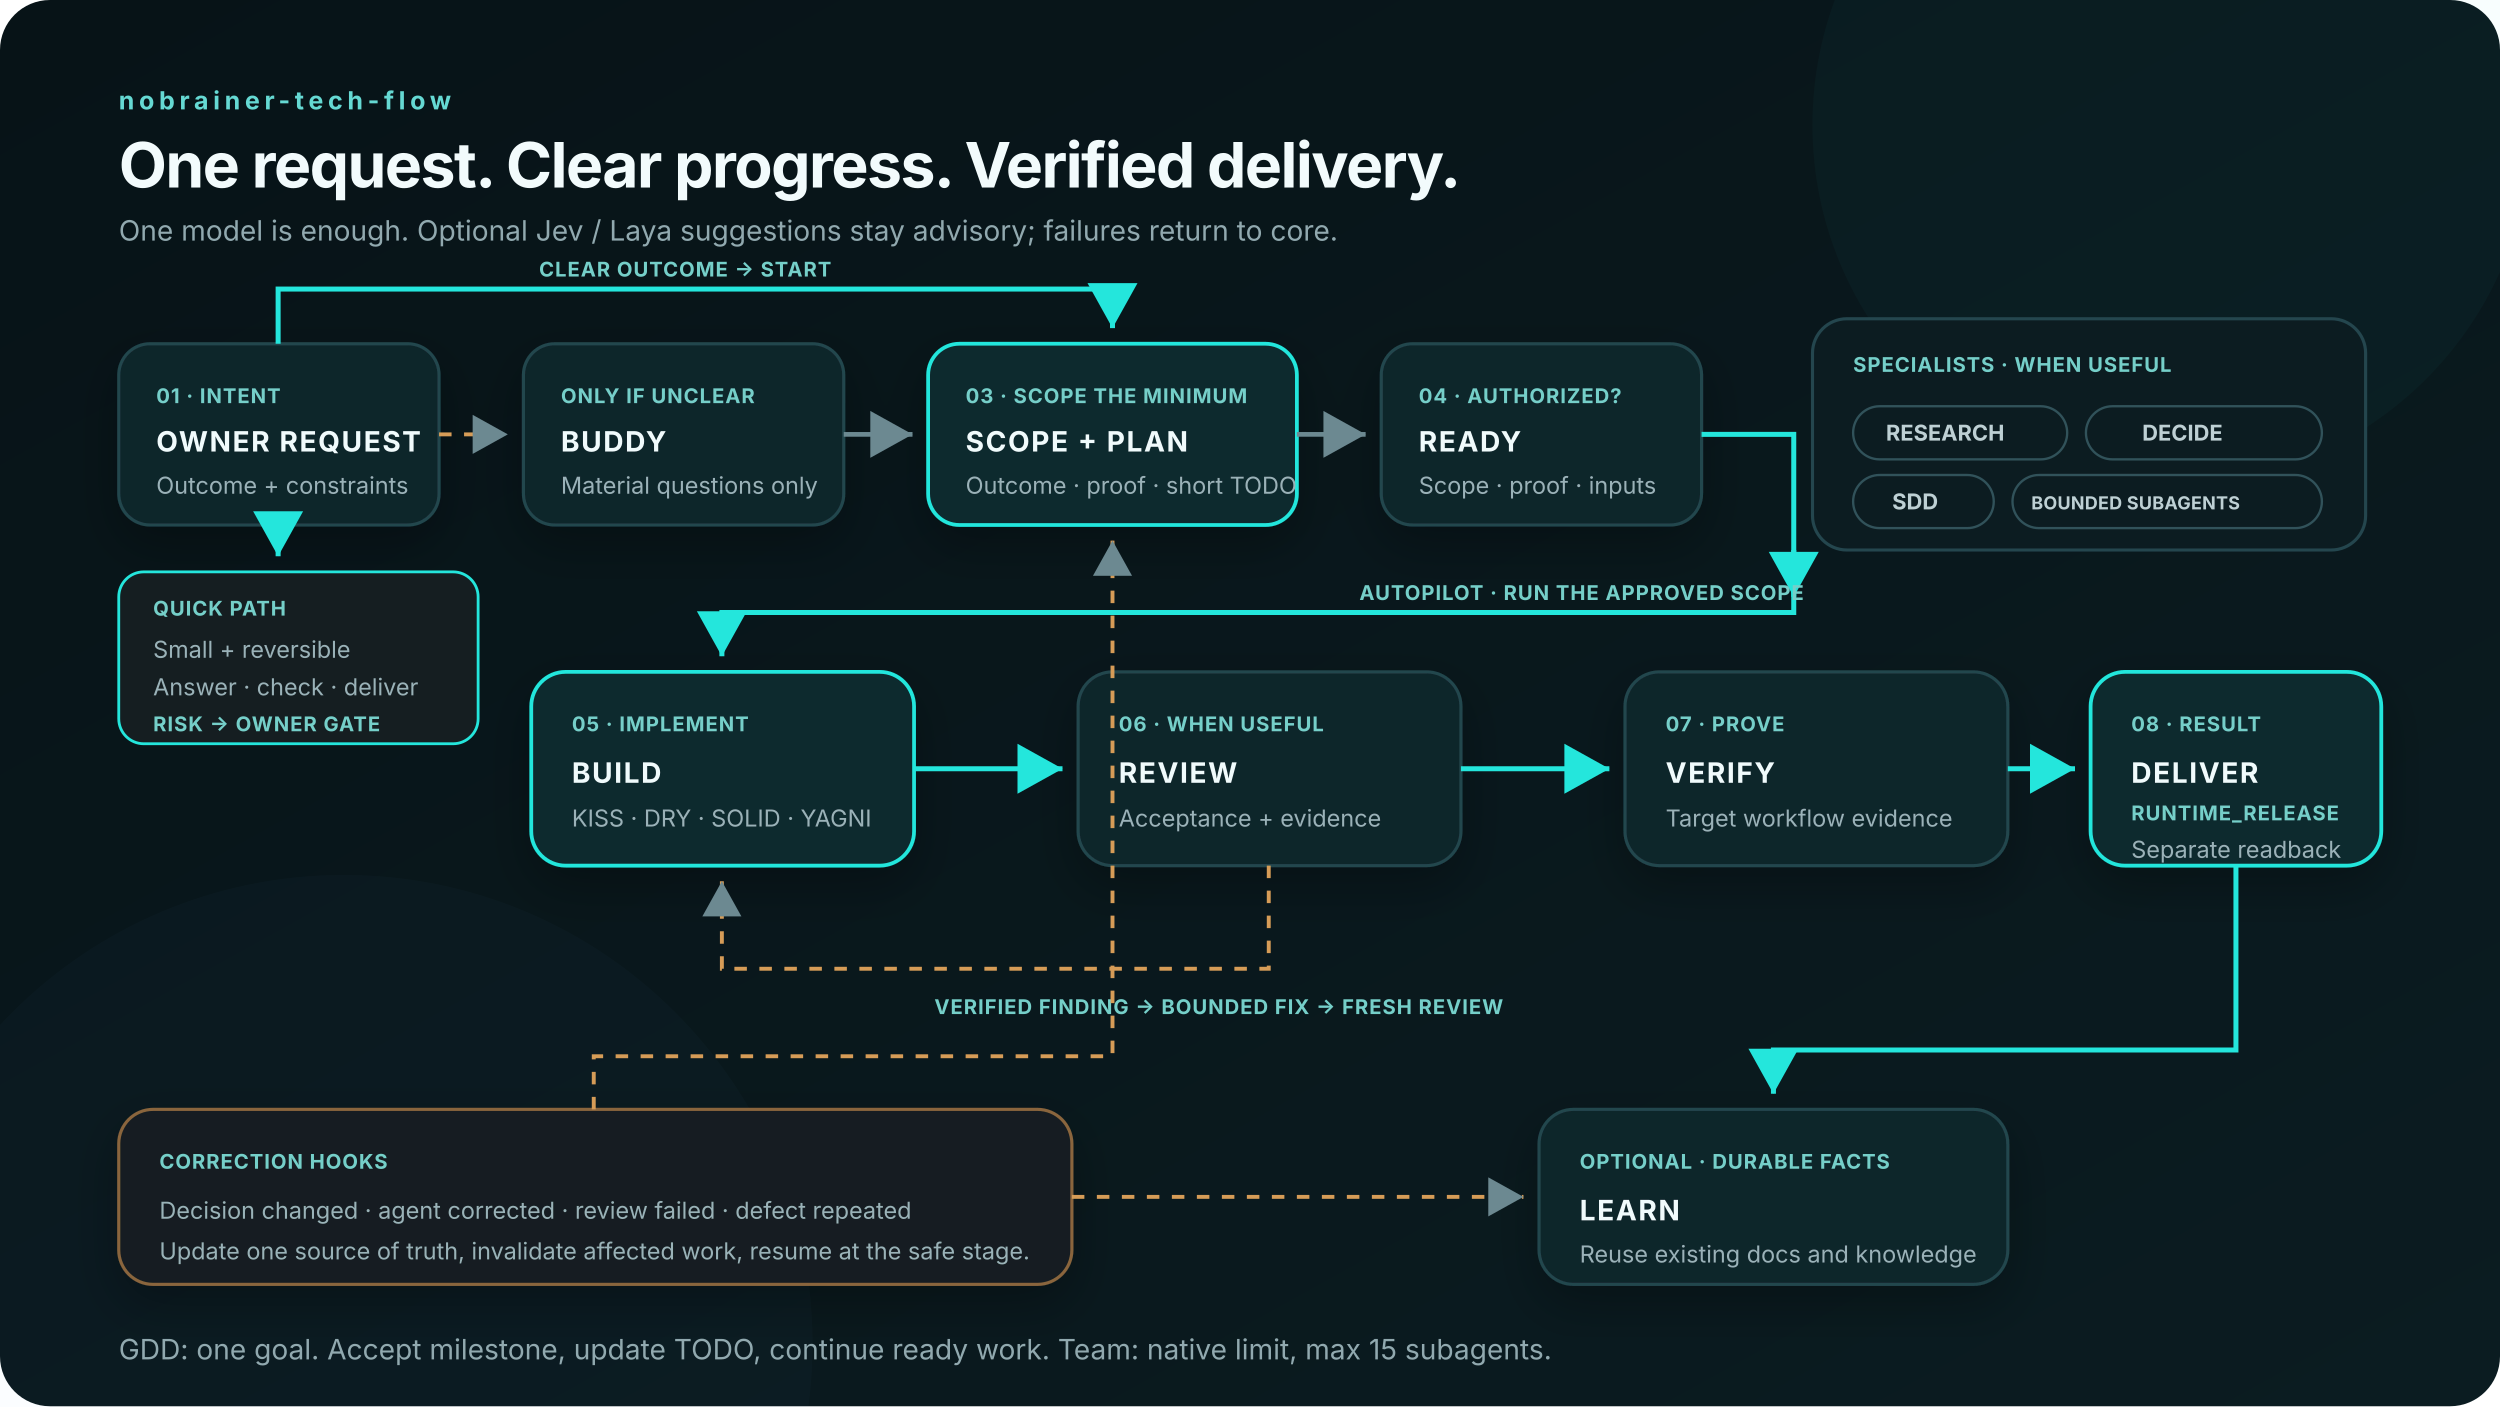
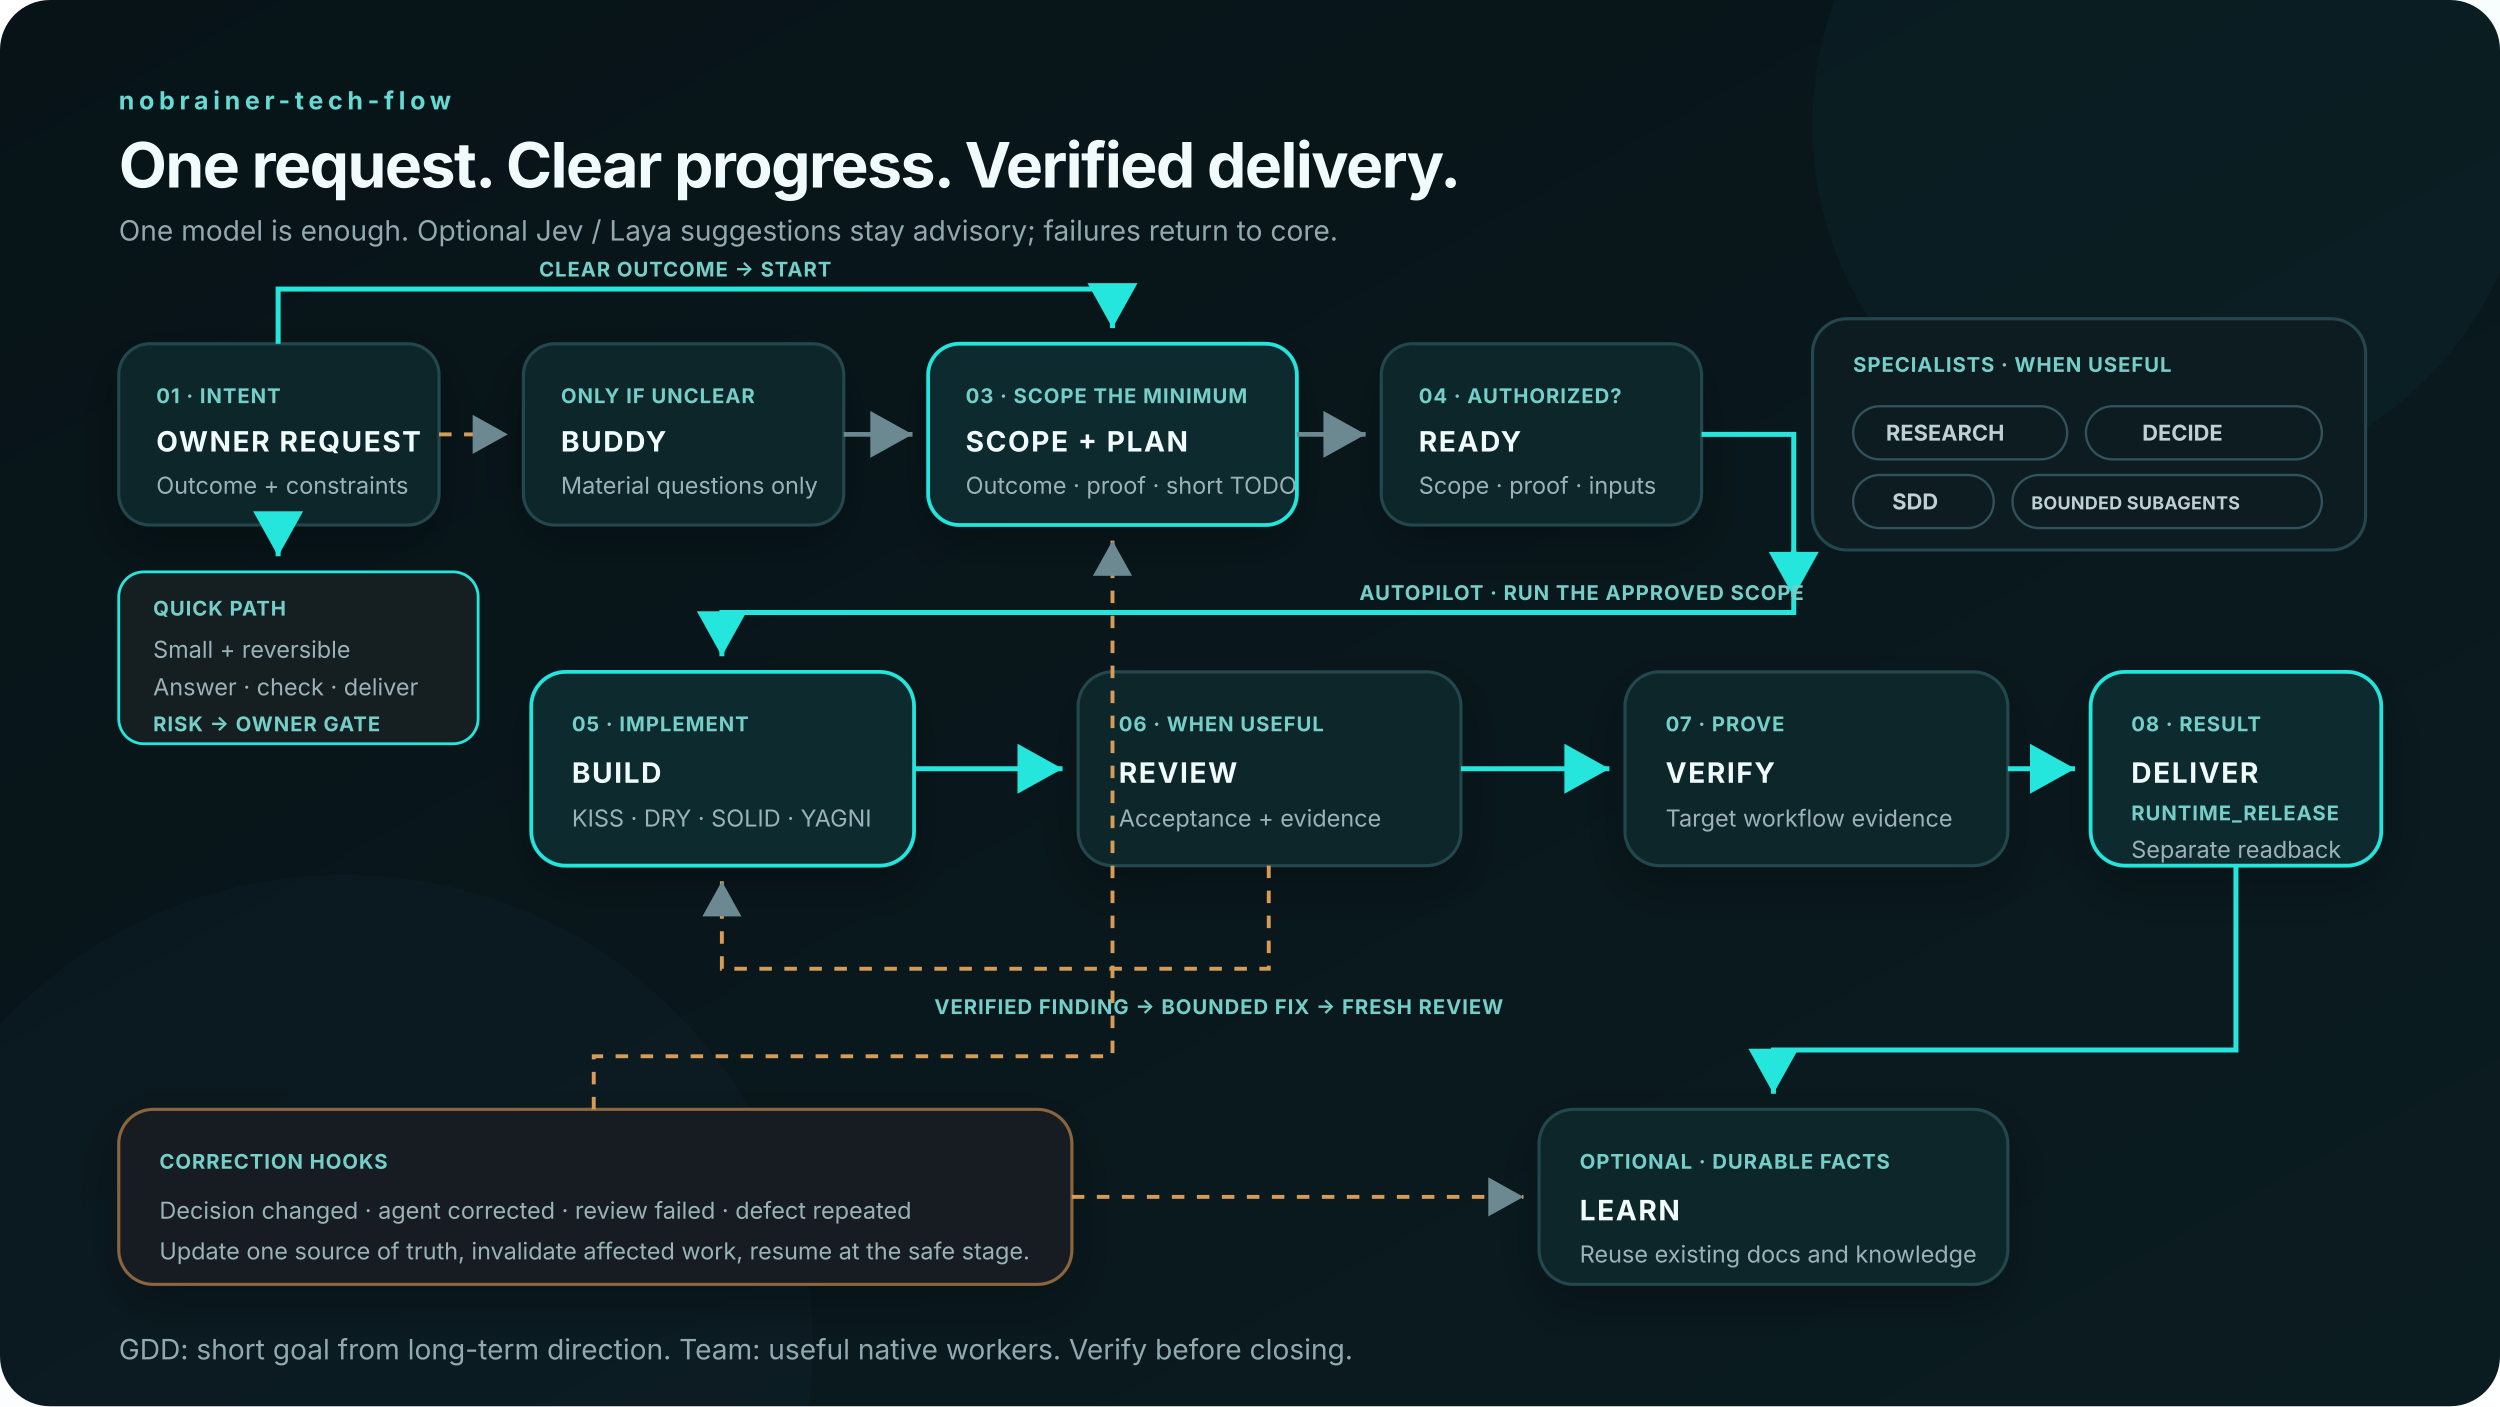
<svg xmlns="http://www.w3.org/2000/svg" viewBox="0 0 1600 900" role="img" aria-labelledby="title desc">
  <defs>
    <linearGradient id="background" x1="0" y1="0" x2="1" y2="1">
      <stop offset="0" stop-color="#071317" />
      <stop offset="1" stop-color="#0b1c21" />
    </linearGradient>
    <linearGradient id="accent" x1="0" y1="0" x2="1" y2="1">
      <stop offset="0" stop-color="#24e6dc" />
      <stop offset="1" stop-color="#68a8ff" />
    </linearGradient>
    <filter id="soft-shadow" x="-30%" y="-30%" width="160%" height="160%">
      <feDropShadow dx="0" dy="12" stdDeviation="16" flood-color="#000" flood-opacity=".28" />
    </filter>
    <marker id="arrow" markerWidth="12" markerHeight="12" refX="10" refY="6" orient="auto">
      <path d="M1 1l9 5-9 5z" fill="#6c8991" />
    </marker>
    <marker id="arrow-accent" markerWidth="12" markerHeight="12" refX="10" refY="6" orient="auto">
      <path d="M1 1l9 5-9 5z" fill="#24e6dc" />
    </marker>
    <style>
      text{font-family:Inter,ui-sans-serif,system-ui,-apple-system,BlinkMacSystemFont,"Segoe UI",sans-serif}
      .eyebrow{font-size:16px;font-weight:700;letter-spacing:3px;fill:#65d9d3}
      .headline{font-size:40px;font-weight:720;letter-spacing:-1px;fill:#f2fbfc}
      .subtitle{font-size:18px;fill:#91a9af}
      .node{fill:#10252b;stroke:#24464e;stroke-width:2}
      .node-accent{fill:#10292e;stroke:#24e6dc;stroke-width:2.4}
      .node-title{font-size:18px;font-weight:750;letter-spacing:1px;fill:#f0fbfc}
      .node-copy{font-size:15px;fill:#9ab2b8}
      .tiny{font-size:13px;font-weight:650;letter-spacing:.6px;fill:#75cfc9}
      .flow{fill:none;stroke:#6c8991;stroke-width:3;marker-end:url(#arrow)}
      .flow-accent{fill:none;stroke:#24e6dc;stroke-width:3.2;marker-end:url(#arrow-accent)}
      .flow-dashed{fill:none;stroke:#d69c57;stroke-width:2.5;stroke-dasharray:8 8;marker-end:url(#arrow)}
      .chip{fill:#0c1c21;stroke:#31525a;stroke-width:1.5}
      .chip-text{font-size:14px;font-weight:700;fill:#bed0d4}
      .chip-text-small{font-size:11.5px;font-weight:750;letter-spacing:.15px;fill:#bed0d4}
    </style>
  </defs>
  <rect width="1600" height="900" rx="32" fill="url(#background)" />
  <circle cx="1390" cy="80" r="230" fill="#24e6dc" opacity=".035" />
  <circle cx="220" cy="860" r="300" fill="#68a8ff" opacity=".025" />
  <text x="76" y="70" class="eyebrow">nobrainer-tech-flow</text>
  <text x="76" y="120" class="headline">One request. Clear progress. Verified delivery.</text>
  <text x="76" y="154" class="subtitle">One model is enough. Optional Jev / Laya suggestions stay advisory; failures return to core.</text>
  <g filter="url(#soft-shadow)">
    <rect x="76" y="220" width="205" height="116" rx="20" class="node" />
    <text x="100" y="258" class="tiny">01 · INTENT</text>
    <text x="100" y="289" class="node-title">OWNER REQUEST</text>
    <text x="100" y="316" class="node-copy">Outcome + constraints</text>
    <rect x="335" y="220" width="205" height="116" rx="20" class="node" />
    <text x="359" y="258" class="tiny">ONLY IF UNCLEAR</text>
    <text x="359" y="289" class="node-title">BUDDY</text>
    <text x="359" y="316" class="node-copy">Material questions only</text>
    <rect x="594" y="220" width="236" height="116" rx="20" class="node-accent" />
    <text x="618" y="258" class="tiny">03 · SCOPE THE MINIMUM</text>
    <text x="618" y="289" class="node-title">SCOPE + PLAN</text>
    <text x="618" y="316" class="node-copy">Outcome · proof · short TODO</text>
    <rect x="884" y="220" width="205" height="116" rx="20" class="node" />
    <text x="908" y="258" class="tiny">04 · AUTHORIZED?</text>
    <text x="908" y="289" class="node-title">READY</text>
    <text x="908" y="316" class="node-copy">Scope · proof · inputs</text>
  </g>
  <path d="M281 278H325" class="flow-dashed" />
  <path d="M178 220V185H712V210" class="flow-accent" />
  <text x="345" y="177" class="tiny">CLEAR OUTCOME → START</text>
  <path d="M540 278H584" class="flow" />
  <path d="M830 278H874" class="flow" />
  <path d="M1089 278H1148V382" class="flow-accent" />
  <g>
    <rect x="1160" y="204" width="354" height="148" rx="22" fill="#0c1c21" stroke="#24464e" stroke-width="2" />
    <text x="1186" y="238" class="tiny">SPECIALISTS · WHEN USEFUL</text>
    <rect x="1186" y="260" width="137" height="34" rx="17" class="chip" />
    <text x="1207" y="282" class="chip-text">RESEARCH</text>
    <rect x="1335" y="260" width="151" height="34" rx="17" class="chip" />
    <text x="1371" y="282" class="chip-text">DECIDE</text>
    <rect x="1186" y="304" width="90" height="34" rx="17" class="chip" />
    <text x="1211" y="326" class="chip-text">SDD</text>
    <rect x="1288" y="304" width="198" height="34" rx="17" class="chip" />
    <text x="1300" y="326" class="chip-text-small">BOUNDED SUBAGENTS</text>
  </g>
  <g filter="url(#soft-shadow)">
    <rect x="340" y="430" width="245" height="124" rx="22" class="node-accent" />
    <text x="366" y="468" class="tiny">05 · IMPLEMENT</text>
    <text x="366" y="501" class="node-title">BUILD</text>
    <text x="366" y="529" class="node-copy">KISS · DRY · SOLID · YAGNI</text>
    <rect x="690" y="430" width="245" height="124" rx="22" class="node" />
    <text x="716" y="468" class="tiny">06 · WHEN USEFUL</text>
    <text x="716" y="501" class="node-title">REVIEW</text>
    <text x="716" y="529" class="node-copy">Acceptance + evidence</text>
    <rect x="1040" y="430" width="245" height="124" rx="22" class="node" />
    <text x="1066" y="468" class="tiny">07 · PROVE</text>
    <text x="1066" y="501" class="node-title">VERIFY</text>
    <text x="1066" y="529" class="node-copy">Target workflow evidence</text>
    <rect x="1338" y="430" width="186" height="124" rx="22" class="node-accent" />
    <text x="1364" y="468" class="tiny">08 · RESULT</text>
    <text x="1364" y="501" class="node-title">DELIVER</text>
    <text x="1364" y="525" class="tiny">RUNTIME_RELEASE</text>
    <text x="1364" y="549" class="node-copy">Separate readback</text>
  </g>
  <path d="M1148 352V392H462V420" class="flow-accent" />
  <text x="870" y="384" class="tiny">AUTOPILOT · RUN THE APPROVED SCOPE</text>
  <path d="M585 492H680" class="flow-accent" />
  <path d="M935 492H1030" class="flow-accent" />
  <path d="M1285 492H1328" class="flow-accent" />
  <g id="review-fix-loop">
    <path d="M812 554V620H462V564" class="flow-dashed" />
    <text x="598" y="649" class="tiny" fill="#d69c57">VERIFIED FINDING → BOUNDED FIX → FRESH REVIEW</text>
  </g>
  <g filter="url(#soft-shadow)">
    <rect x="985" y="710" width="300" height="112" rx="22" class="node" />
    <text x="1011" y="748" class="tiny">OPTIONAL · DURABLE FACTS</text>
    <text x="1011" y="781" class="node-title">LEARN</text>
    <text x="1011" y="808" class="node-copy">Reuse existing docs and knowledge</text>
    <rect x="76" y="710" width="610" height="112" rx="22" fill="#151e21" stroke="#8a653d" stroke-width="2" />
    <text x="102" y="748" class="tiny" fill="#e3ae6c">CORRECTION HOOKS</text>
    <text x="102" y="780" class="node-copy">Decision changed · agent corrected · review failed · defect repeated</text>
    <text x="102" y="806" class="node-copy">Update one source of truth, invalidate affected work, resume at the safe stage.</text>
  </g>
  <path d="M1431 554V672H1135V700" class="flow-accent" />
  <path d="M686 766H975" class="flow-dashed" />
  <path d="M380 710V676H712V346" class="flow-dashed" />
  <g>
    <rect x="76" y="366" width="230" height="110" rx="16" fill="#151e21" stroke="#24e6dc" stroke-width="1.8" />
    <text x="98" y="394" class="tiny">QUICK PATH</text>
    <text x="98" y="421" class="node-copy">Small + reversible</text>
    <text x="98" y="445" class="node-copy">Answer · check · deliver</text>
    <text x="98" y="468" class="tiny" fill="#e3ae6c">RISK → OWNER GATE</text>
    <path d="M178 336V356" class="flow-accent" />
  </g>
-   <text x="76" y="870" class="subtitle">GDD: one goal. Accept milestone, update TODO, continue ready work. Team: native limit, max 15 subagents.</text>
+   <text x="76" y="870" class="subtitle">GDD: short goal from long-term direction. Team: useful native workers. Verify before closing.</text>
</svg>
